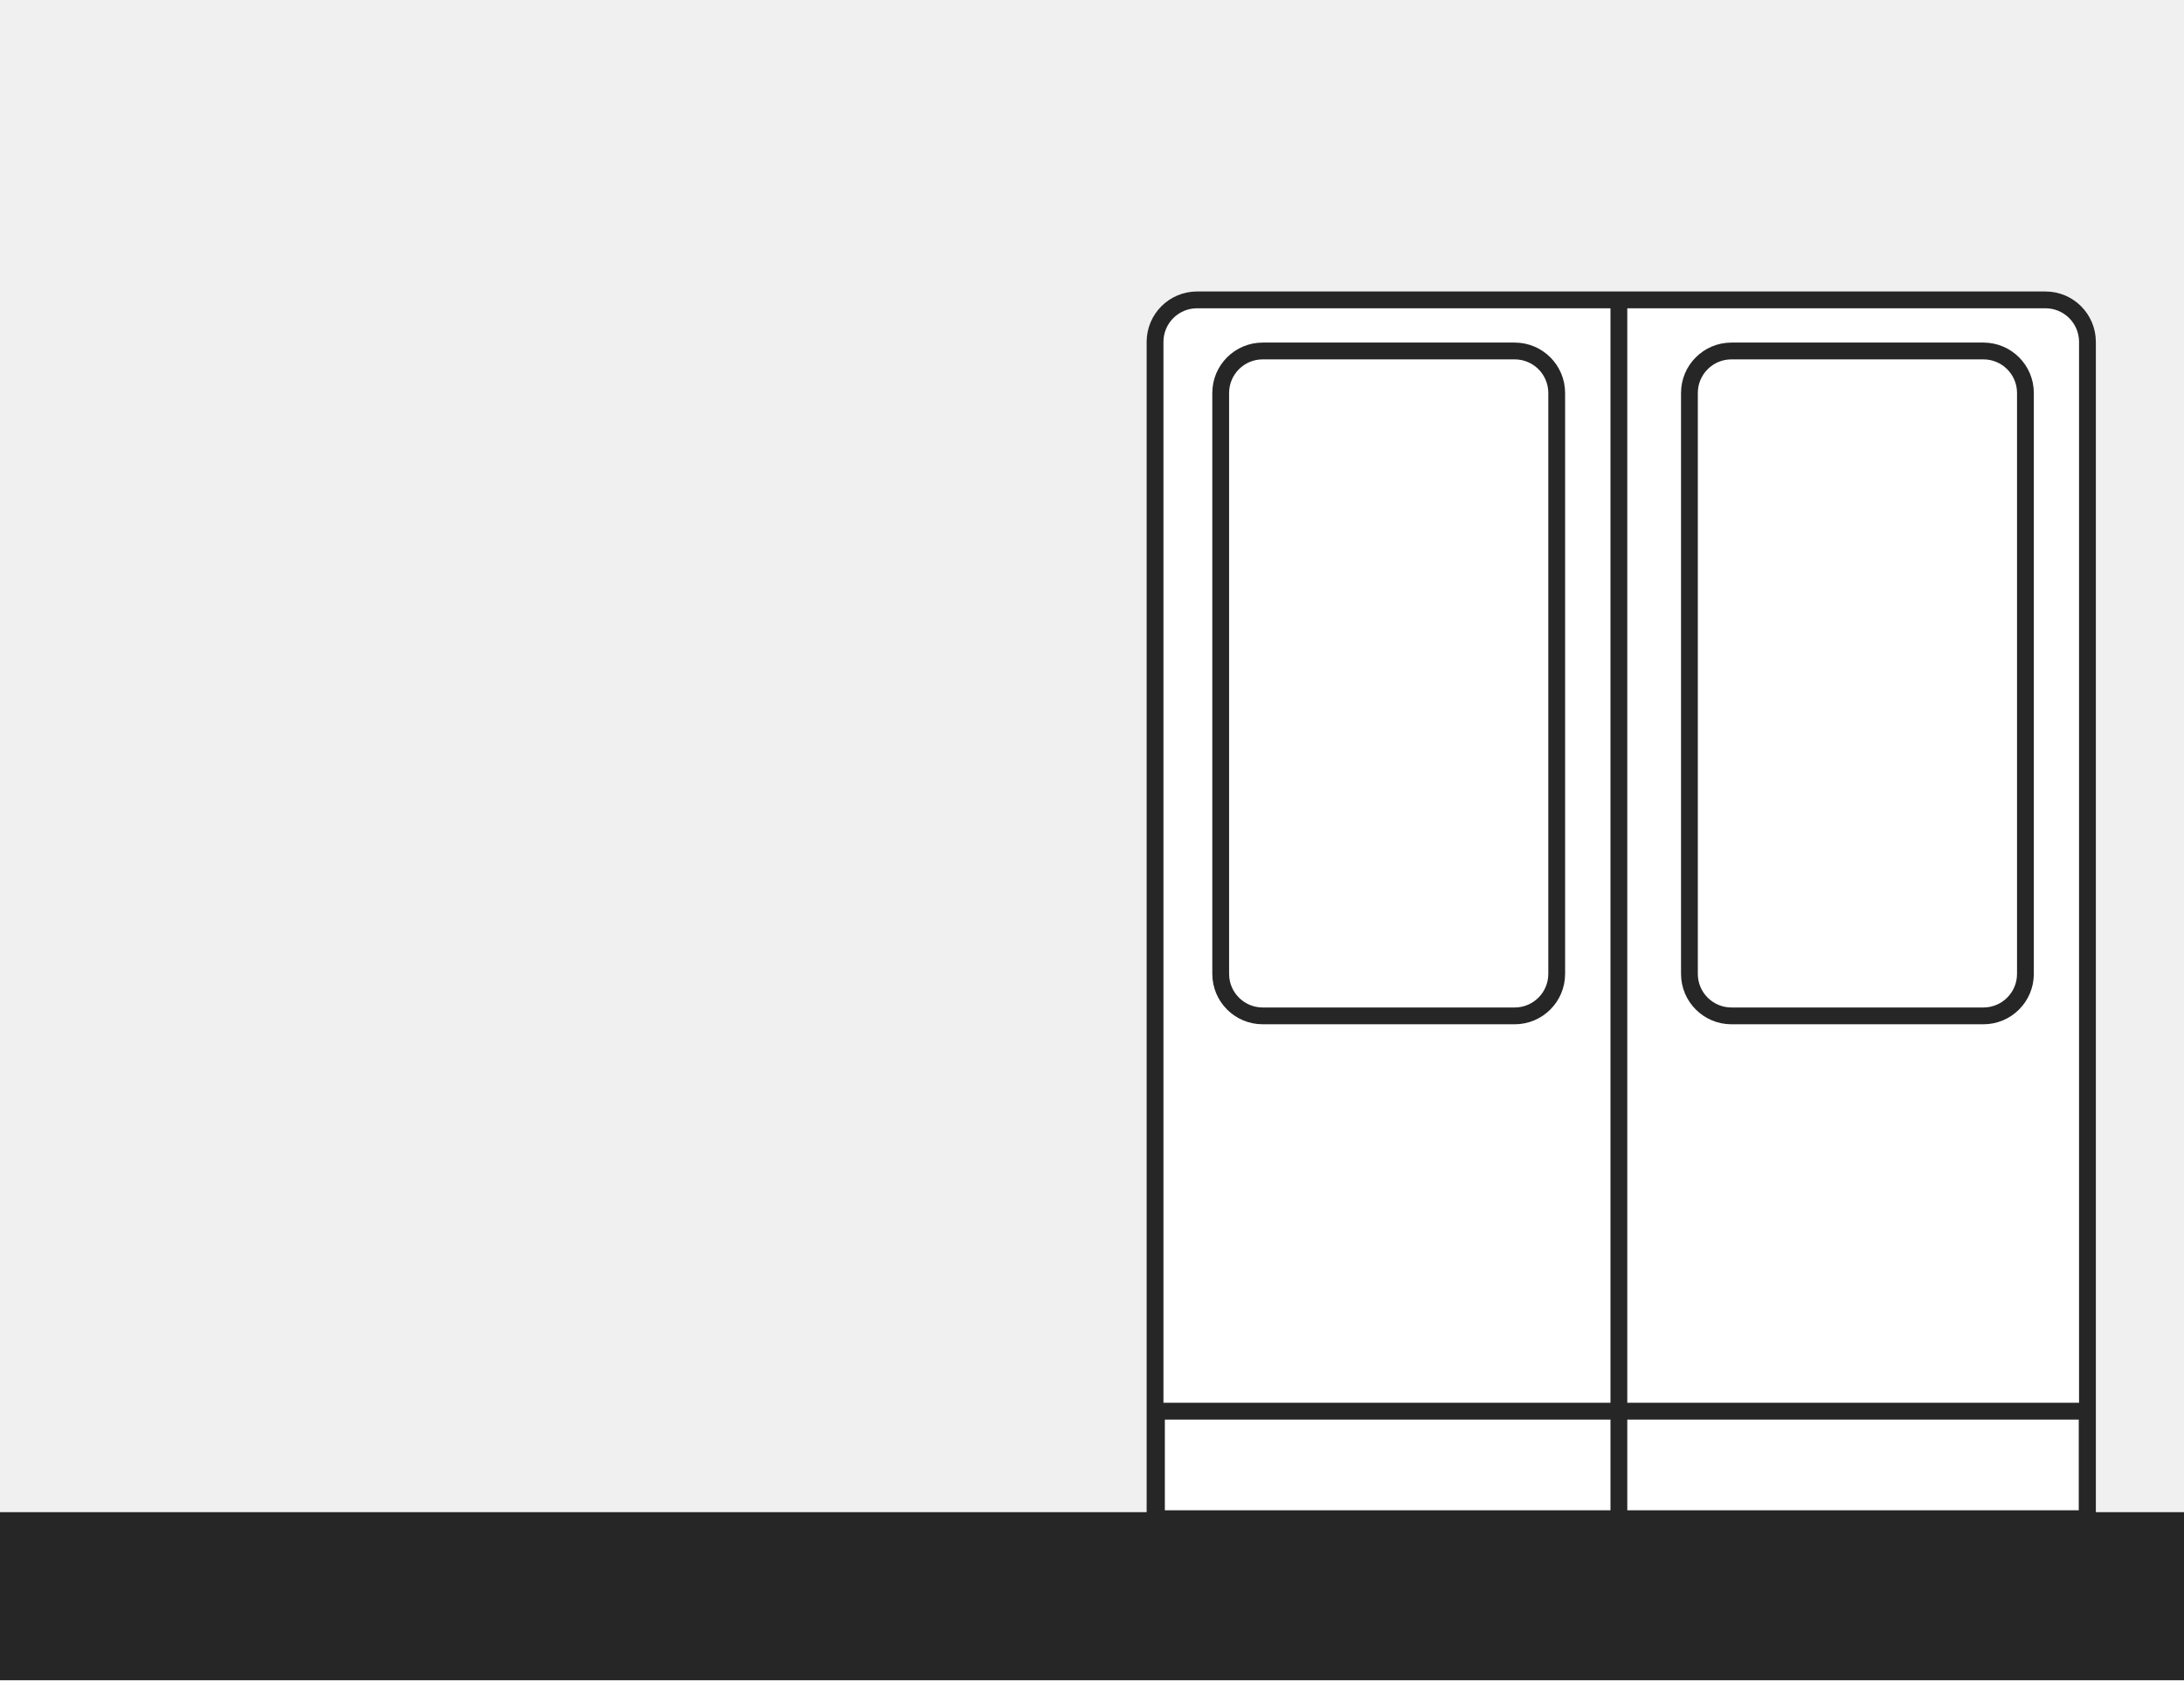
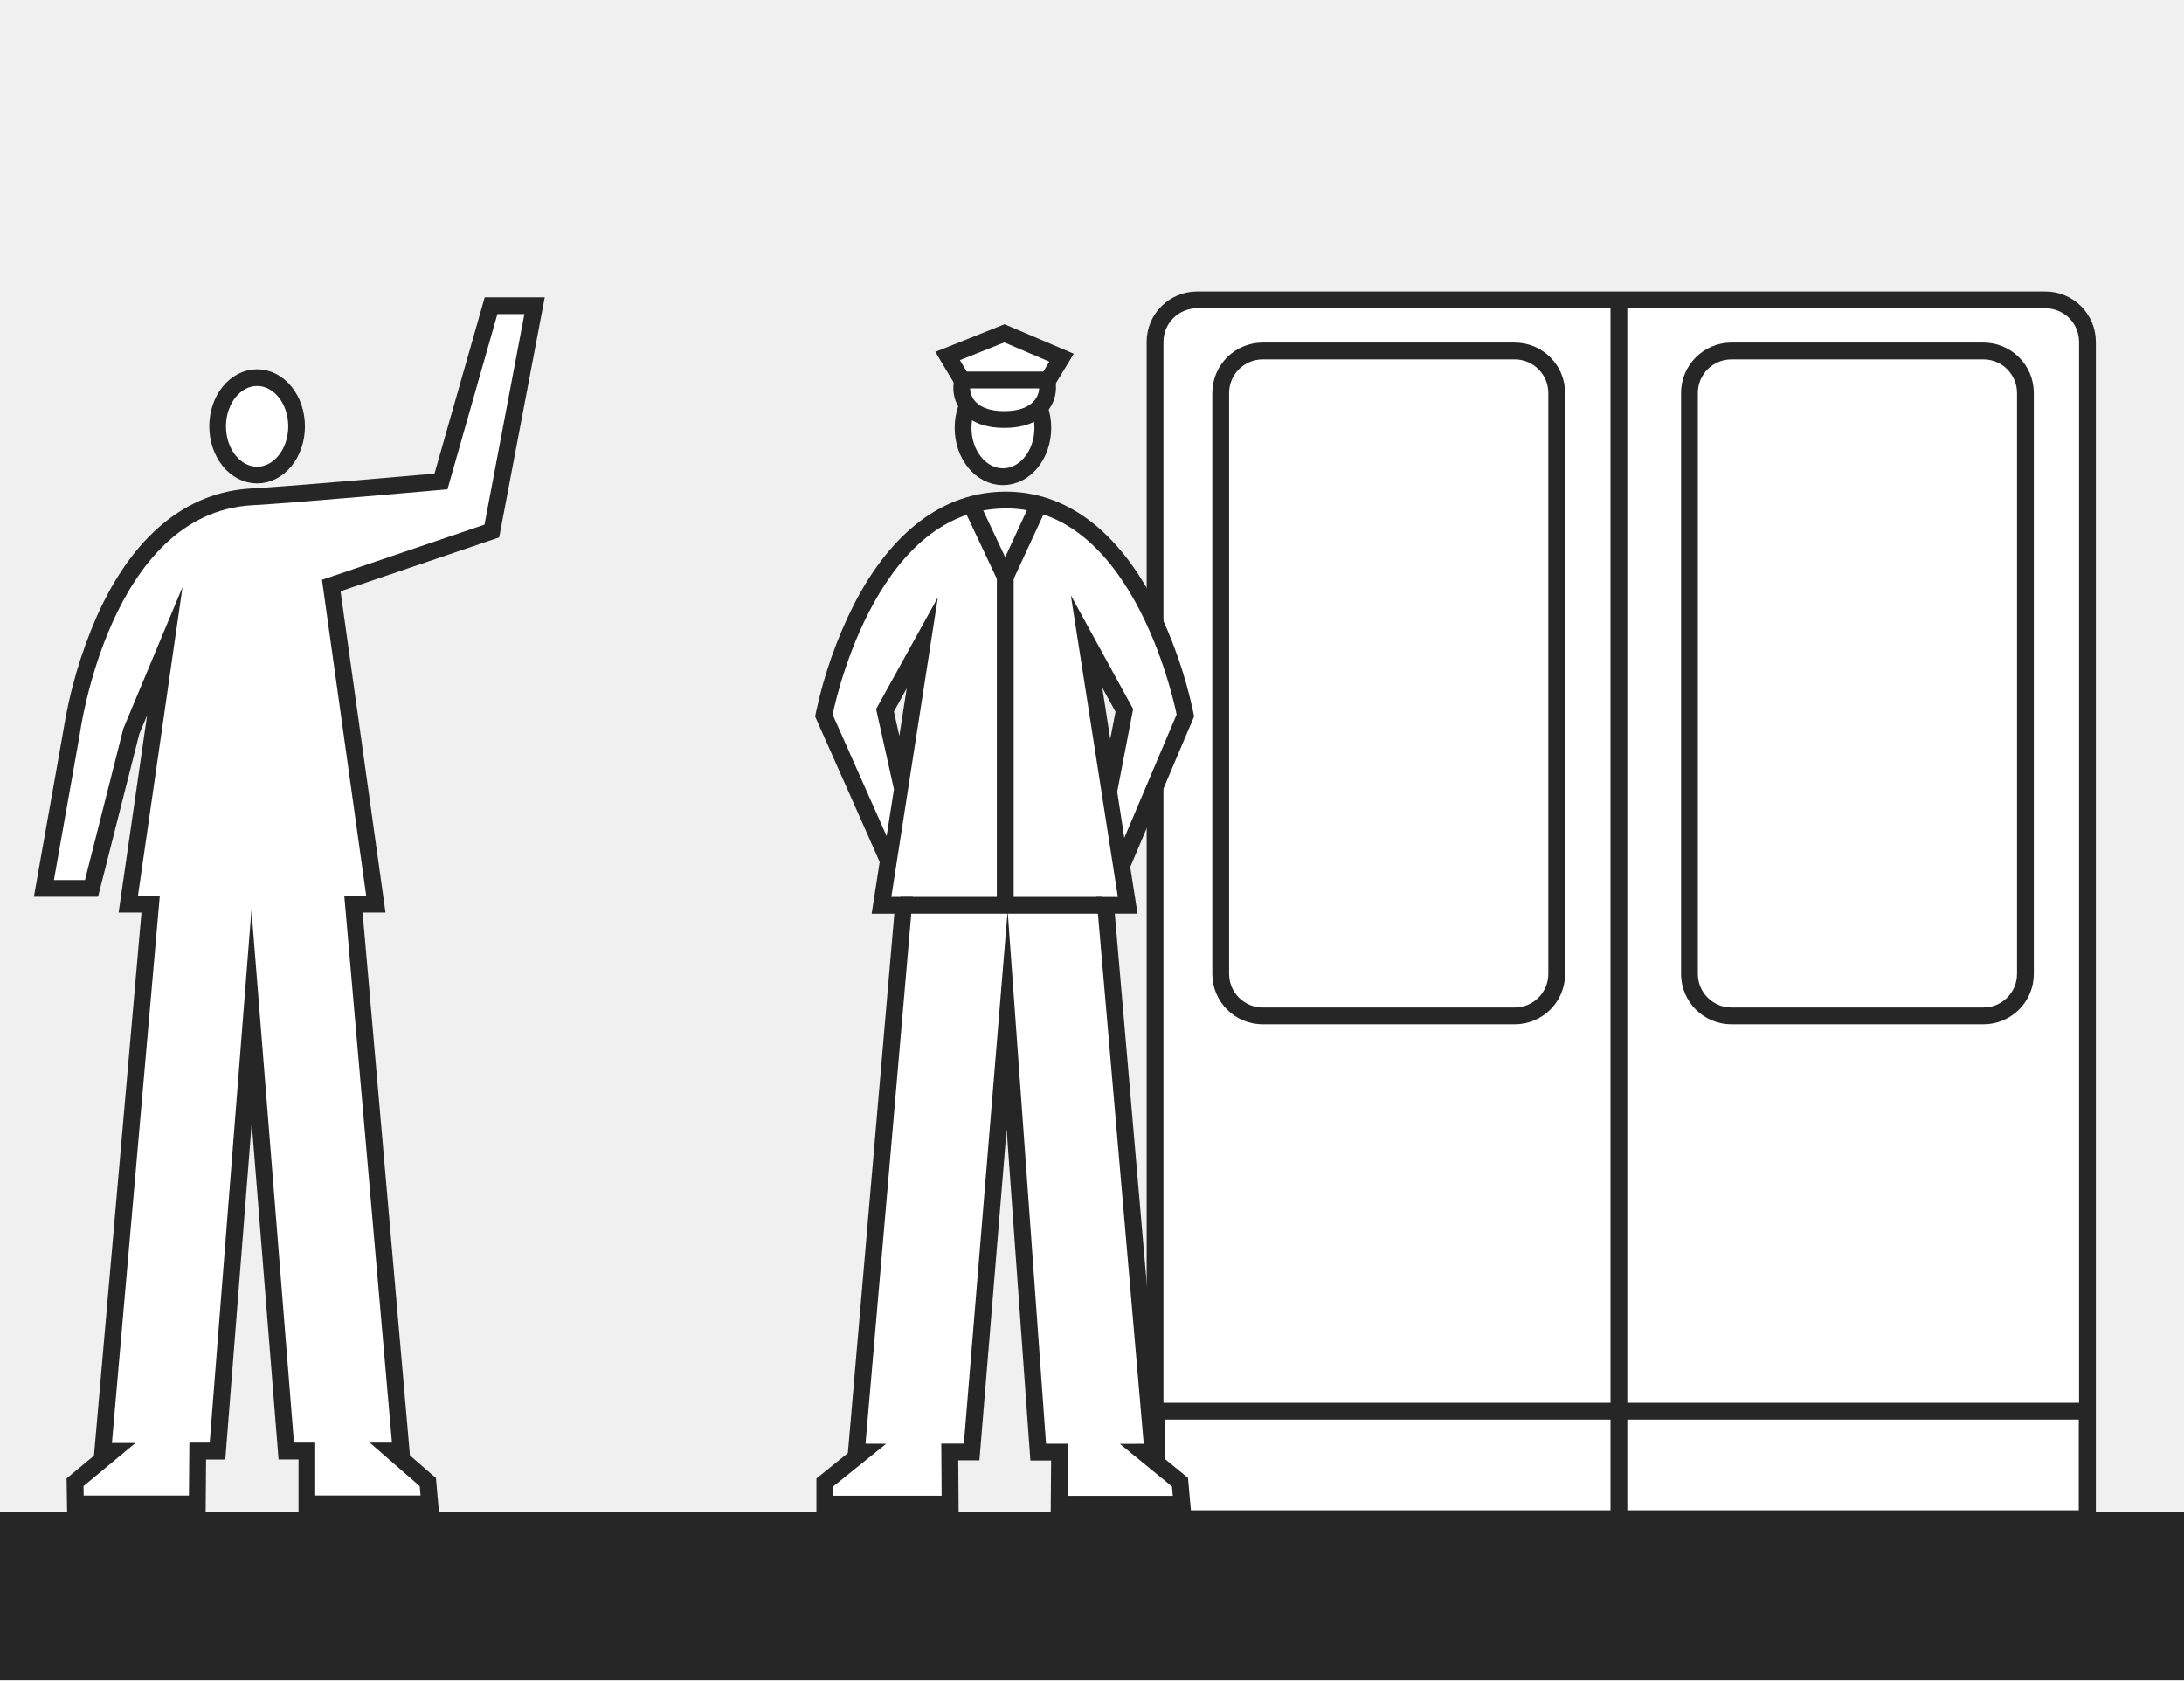
<svg xmlns="http://www.w3.org/2000/svg" id="Capa_1" data-name="Capa 1" viewBox="0 0 1300 1000">
  <defs>
-     <style>.cls-1{fill:#fff;}.cls-1,.cls-2{stroke:#262626;stroke-miterlimit:10;stroke-width:10px;}.cls-2{fill:none;}.cls-3{fill:#262626;}</style>
+     <style>.cls-1,.cls-4,.cls-6,.cls-7{fill:#fff;}.cls-1,.cls-2,.cls-5,.cls-6,.cls-7{stroke:#262626;}.cls-1,.cls-2,.cls-7{stroke-miterlimit:10;}.cls-1,.cls-2,.cls-5,.cls-6{stroke-width:10px;}.cls-2,.cls-5{fill:none;}.cls-3{fill:#262626;}.cls-5,.cls-6{stroke-linecap:round;stroke-linejoin:round;}.cls-7{stroke-width:9.94px;}</style>
  </defs>
-   <path id="_Rectángulo_" data-name="&lt;Rectángulo&gt;" class="cls-1" d="M687.53,178.48h555a0,0,0,0,1,0,0v700a25,25,0,0,1-25,25h-505a25,25,0,0,1-25-25v-700A0,0,0,0,1,687.53,178.48Z" transform="translate(1930.06 1081.96) rotate(180)" />
-   <rect id="_Rectángulo_2" data-name="&lt;Rectángulo&gt;" class="cls-2" x="1005.62" y="208.89" width="200" height="395.73" rx="25" ry="25" transform="translate(2211.23 813.51) rotate(180)" />
-   <rect id="_Rectángulo_3" data-name="&lt;Rectángulo&gt;" class="cls-2" x="726.62" y="208.89" width="200" height="395.73" rx="25" ry="25" transform="translate(1653.23 813.51) rotate(180)" />
-   <rect id="_Rectángulo_4" data-name="&lt;Rectángulo&gt;" class="cls-1" x="688.37" y="839.89" width="554" height="64" transform="translate(1930.73 1743.78) rotate(180)" />
-   <line id="_Trazado_" data-name="&lt;Trazado&gt;" class="cls-2" x1="963.62" y1="179.39" x2="963.62" y2="904.39" />
-   <rect id="_Rectángulo_5" data-name="&lt;Rectángulo&gt;" class="cls-3" y="900" width="1300" height="100" transform="translate(1300 1900) rotate(180)" />
+   <path class="cls-1" d="M687.53,178.48h555a0,0,0,0,1,0,0v700a25,25,0,0,1-25,25h-505a25,25,0,0,1-25-25v-700A0,0,0,0,1,687.53,178.48Z" transform="translate(1930.06 1081.96) rotate(180)" />
+   <rect class="cls-2" x="1005.62" y="208.89" width="200" height="395.73" rx="25" transform="translate(2211.23 813.51) rotate(180)" />
+   <rect class="cls-2" x="726.62" y="208.89" width="200" height="395.73" rx="25" transform="translate(1653.23 813.51) rotate(180)" />
+   <rect class="cls-1" x="688.37" y="839.89" width="554" height="64" transform="translate(1930.73 1743.78) rotate(180)" />
+   <line class="cls-2" x1="963.62" y1="179.39" x2="963.62" y2="904.39" />
+   <rect class="cls-3" y="900" width="1300" height="100" transform="translate(1300 1900) rotate(180)" />
+   <path class="cls-4" d="M630.45,895.25l.25-31H618L599.46,607.16,578.33,864.22h-13l.21,31H490.92l0-12.92,22.42-18.05-3.62,0,28.09-325.47H524.72l4.11-26.44-38.41-86.47.3-1.54a258.3,258.3,0,0,1,22-62.34c21.45-41.73,50.86-64,85-64.41h.94c33.92,0,63.15,22.15,84.54,64.07a262.21,262.21,0,0,1,22,62.68l.29,1.49-37.95,89.49,3.66,23.47H658.11l28.12,325.48-5.68,0,21.81,17.84,1.15,13.12Zm29.89-426.5,8.89-46-22.48-41ZM536.18,465,549,382.57l-22.2,40.15Z" />
+   <path class="cls-3" d="M598.73,302.57c78,0,101.63,122.7,101.63,122.7l-31.13,73.4L665,471.25,674.48,422l-37.09-67.72,28,179.55H652.66l28.13,325.49-14.19.05,31,25.32.49,5.59H635.49l.25-31h-13.1L599.79,542.13,573.72,859.22H560.29l.21,31H495.93v-5.52l31.53-25.39-12.27-.05L543.29,533.8H530.55l27.72-178.32L521.5,422l10.61,47.79-4.35,27.86-32.13-72.34s23.46-121.76,102.21-122.69h.89m0-10h-1c-36.14.43-67.06,23.64-89.42,67.12a264.23,264.23,0,0,0-22.5,63.68l-.6,3.08,1.28,2.87,32.13,72.34,5,11.35-3,19.23-1.79,11.52,11.66,0h1.85L505.24,858.43l-.56,6.42-15,12.09-3.72,3v10.29l0,10h84.66l-.07-10.07-.15-21h12.58l.76-9.18,15.44-187.85L612.66,860l.67,9.28h12.33l-.17,20.88-.08,10.08H709l-1-10.88-.49-5.58-.37-4.2-3.27-2.67-12.42-10.16-.72-8.34L663.56,543.79h1.88l11.67,0-1.8-11.53L672.77,516l5.67-13.37,31.13-73.4,1.19-2.8-.58-3a268.16,268.16,0,0,0-22.46-64c-22.29-43.7-53.06-66.81-89-66.81Zm62.12,147.14-4.76-30.5L664,423.6l-3.12,16.11ZM532.09,423.49l7.63-13.82L535.31,438l-3.22-14.55Z" />
+   <path class="cls-1" d="M573.26,254.67c0,16.06,10.62,29.07,23.73,29.07s23.73-13,23.73-29.07S610.1,225.6,597,225.6,573.26,238.62,573.26,254.67Z" />
+   <line class="cls-1" x1="536.02" y1="538.8" x2="656.27" y2="538.8" />
+   <polyline class="cls-5" points="578.79 301.87 598.37 343.41 617.61 301.87" />
+   <line class="cls-6" x1="598.37" y1="343.41" x2="598.37" y2="535.86" />
+   <polygon class="cls-4" points="574.85 229.89 564.06 211.88 597.87 198.39 631.89 212.91 621.56 229.89 574.85 229.89" />
+   <path class="cls-3" d="M597.8,203.8l26.82,11.44-5.87,9.65H577.68l-6.31-10.54L597.8,203.8m.13-10.82-3.83,1.53-26.44,10.55-10.9,4.35,6,10.07L569.1,230l2.91,4.86h52.36l2.92-4.8,5.87-9.65,6-9.87L628.54,206,601.73,194.6l-3.8-1.62Z" />
+   <path class="cls-4" d="M597.78,249.68c-9.3,0-16.26-2.39-20.69-7.09a16.65,16.65,0,0,1-4.62-11.75l.28-4.7h50.64l.14,4.86a16.94,16.94,0,0,1-4.93,11.64C614.06,247.31,607.06,249.68,597.78,249.68Z" />
+   <path class="cls-3" d="M618.53,231.14s.39,13.54-20.75,13.54-20.32-13.54-20.32-13.54h41.07m9.72-10h-60.2l-.57,9.4a21.59,21.59,0,0,0,6,15.48c5.42,5.75,13.6,8.66,24.33,8.66s18.89-2.88,24.41-8.55a21.93,21.93,0,0,0,6.34-15.27l-.28-9.72Z" />
+   <path class="cls-4" d="M182.62,895.09l0-31.45-12.27,0L149.76,605,129.48,863.62H117.71l-.26,31.48H44.88l-.2-12.92,22.1-18.35H61.17L89.66,538.11H76.38L98.12,387.56l-20,47.65-23.7,93.56H26.12l16.43-92.62a272,272,0,0,1,19.81-67.68c20.49-45.63,50.78-70.79,87.58-72.76,21.77-1.16,95.71-7.67,112.54-9.16l29.81-104.62h25.88L292.74,316.06l-95.56,32.42,26.54,189.66-13.34,0L238.76,863.6l-5.35,0,21.22,18.46,1.15,13Z" />
+   <path class="cls-3" d="M312.13,186.93,288.37,312.26l-96.72,32.82,26.32,188-13.05,0L233.3,858.62l-13.21,0,29.74,25.88.49,5.56H187.63l0-31.44-12.66,0-25.3-317-24.85,317h-12.1l-.27,31.48H49.8l-.09-5.61,30.91-25.66h-14l28.5-325.71h-13l26.53-183.75L73.42,433.62,50.58,523.77H32.09l15.4-86.84S65.06,305.25,150.21,300.7c24.87-1.32,116.14-9.48,116.14-9.48l29.71-104.29h16.07m12.08-10h-35.7l-2.06,7.26-27.83,97.68c-21.67,1.91-88.49,7.76-108.94,8.85-38.8,2.07-70.57,28.25-91.88,75.7a278.05,278.05,0,0,0-20.19,68.95L22.24,522l-2.08,11.74h38.2l1.91-7.54L82.93,436.8l4.62-11L72.26,531.69,70.6,543.12H84.21L56.66,858l-.73,8.38-12.6,10.46-3.69,3.06.08,4.79.08,5.6.15,9.85h82.46l.08-9.92.18-21.55h11.44l.72-9.22,15-191,15.25,191,.73,9.18,9.21,0h2.67l0,21.45,0,10h83.63l-1-10.88-.49-5.56-.35-4L256.39,877,244,866.2l-.73-8.45L215.84,543.11h2.09l11.54,0-1.6-11.43L202.7,351.89l88.89-30.16,5.52-1.88,1.09-5.73L322,188.8l2.25-11.87Z" />
+   <ellipse class="cls-7" cx="153.04" cy="253.75" rx="23.5" ry="29" />
</svg>
